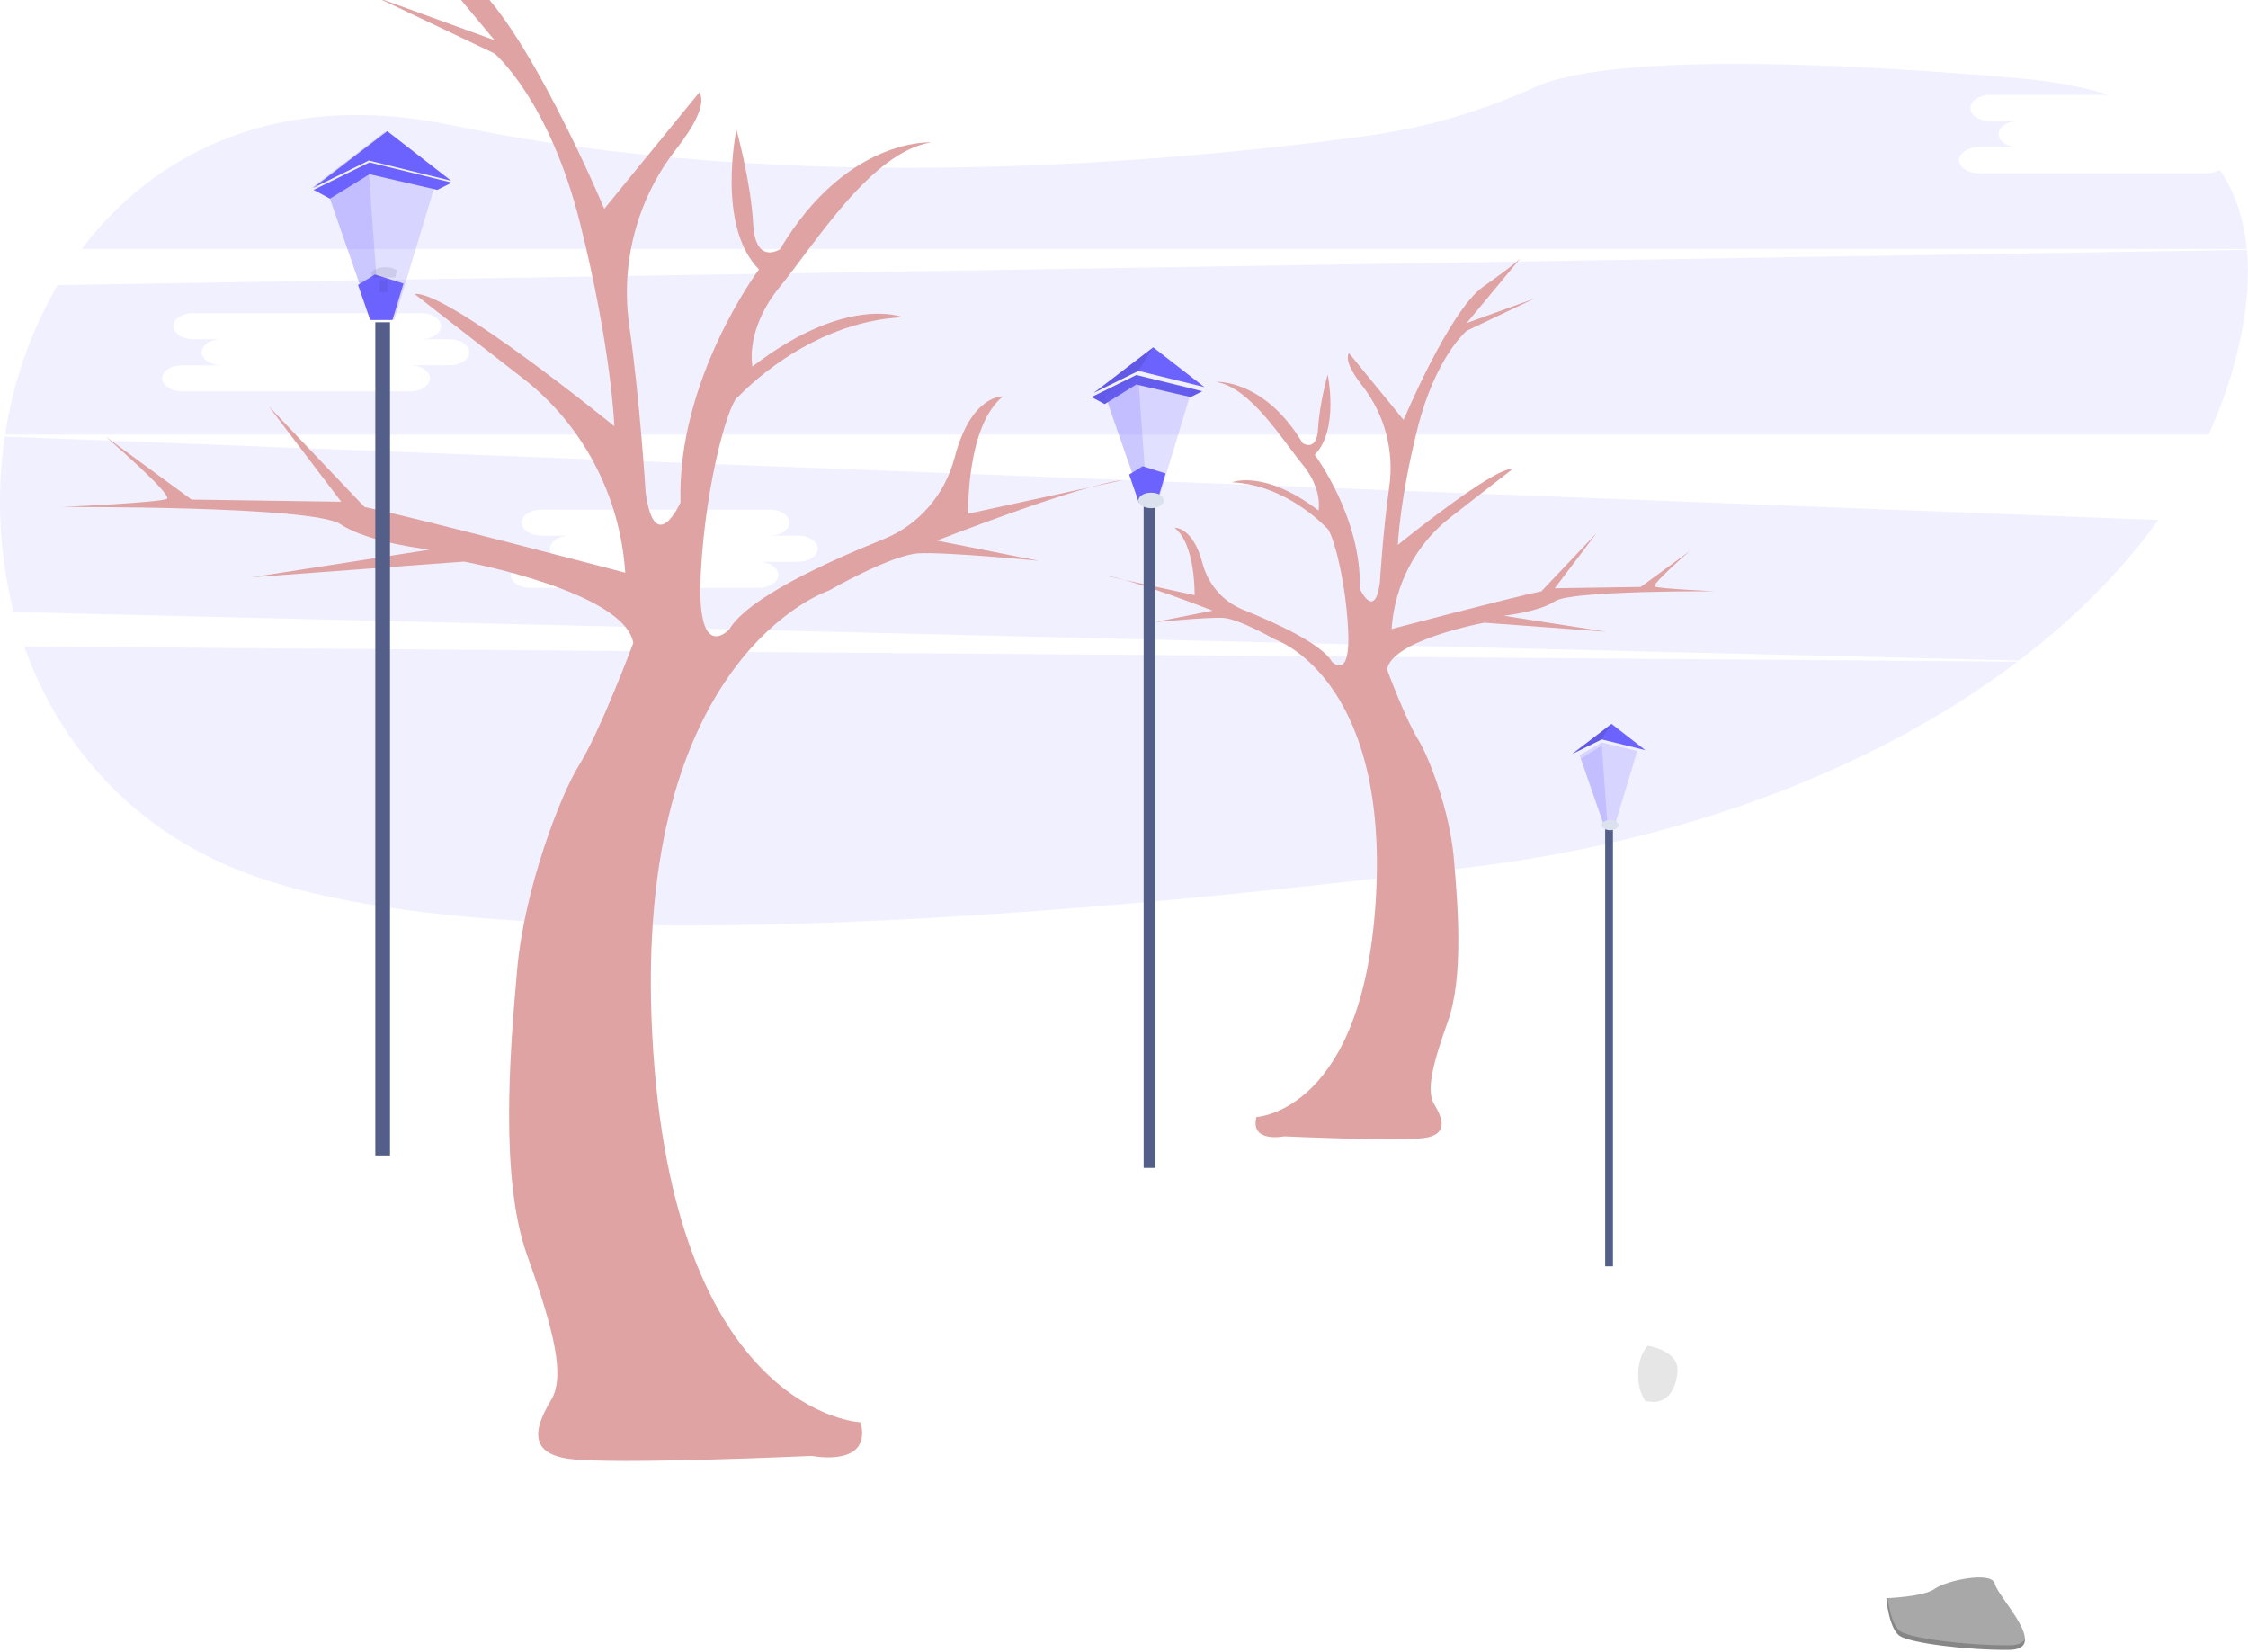
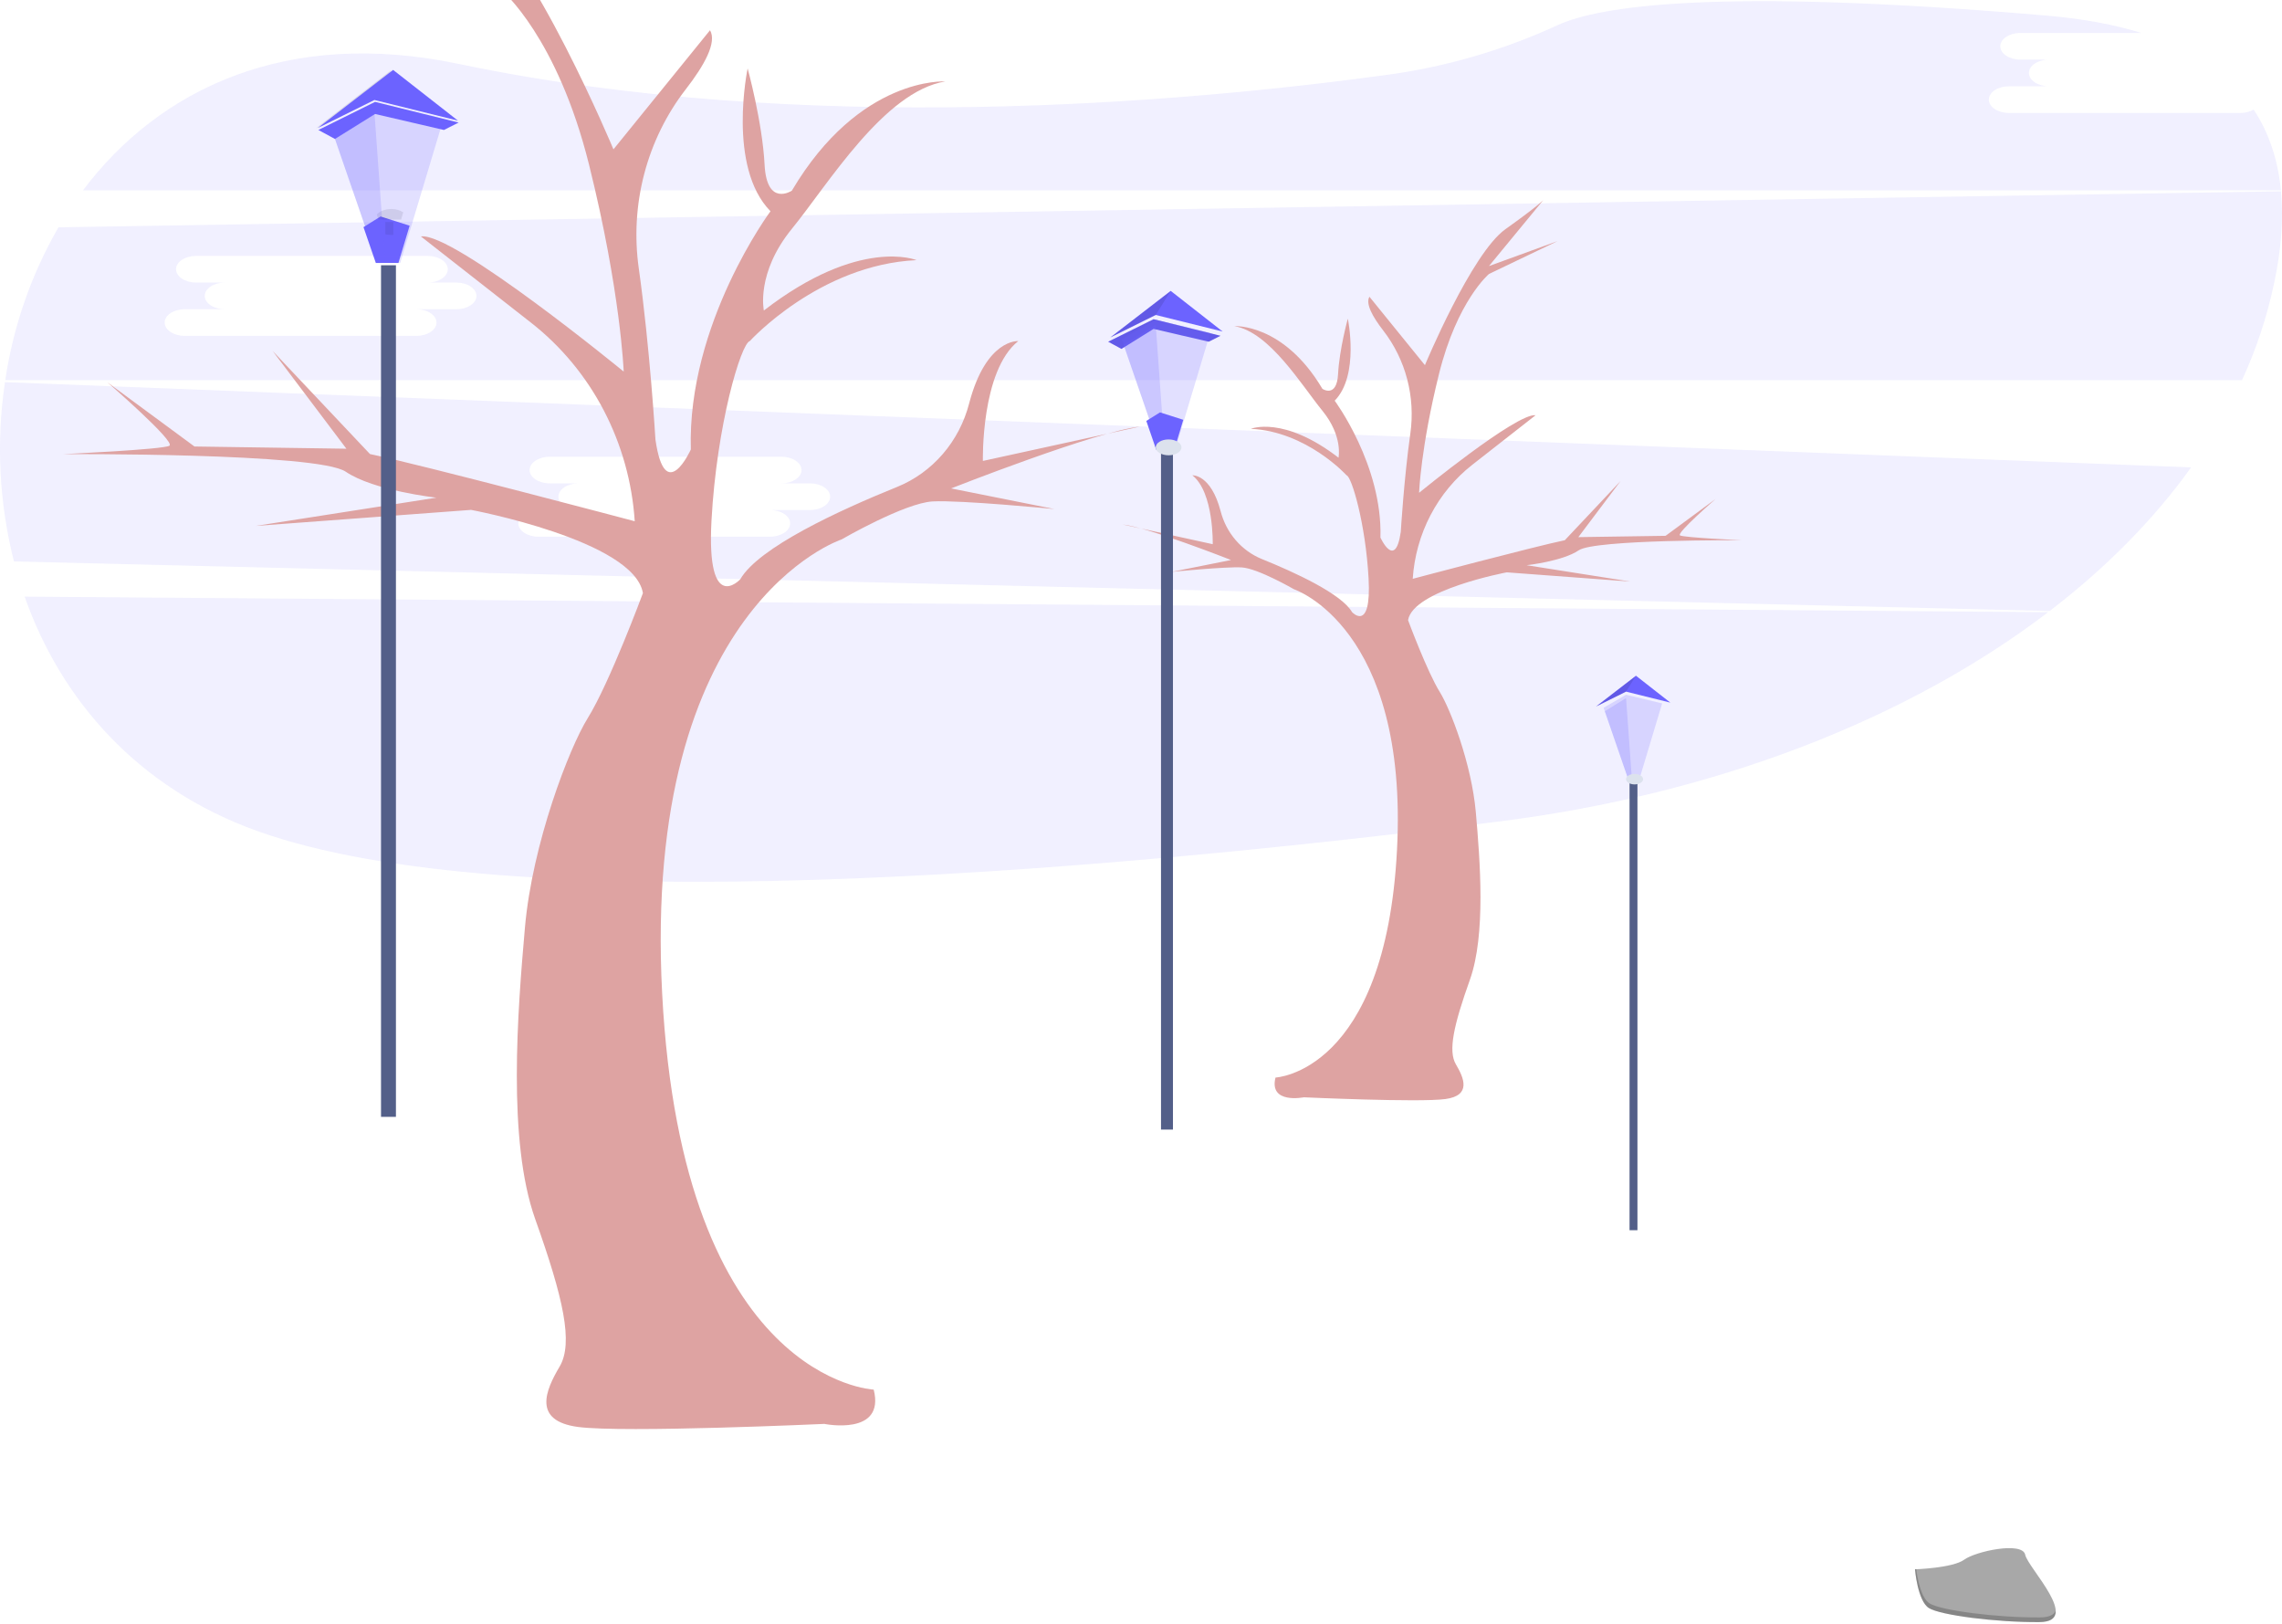
- <svg xmlns="http://www.w3.org/2000/svg" width="867" height="637" viewBox="0 0 867 637" fill="none">
+ <svg xmlns="http://www.w3.org/2000/svg" width="627" height="446" viewBox="0 0 627 446" fill="none">
  <g id="backG">
-     <path id="Vector" d="M426.046 155.835L421 153.119L438.25 144.626L463.685 150.88L459.209 153.119L438.25 148.282L426.046 155.835Z" fill="#6C63FF" />
-     <path id="Vector_2" opacity="0.1" d="M426.046 155.835L421 153.119L438.25 144.626L463.685 150.88L459.209 153.119L438.25 148.282L426.046 155.835Z" fill="black" />
-     <path id="Vector_3" d="M449.533 182.577L446.793 191.648L446.125 193.836H439.245L438.731 192.352L435.486 183.005L440.696 179.786L449.533 182.577Z" fill="#6C63FF" />
-     <path id="Vector_4" opacity="0.1" d="M446.793 191.648L446.133 193.836H439.244L438.731 192.352C439.311 191.769 440.005 191.318 440.766 191.029C441.527 190.74 442.34 190.619 443.149 190.676C444.43 190.63 445.696 190.968 446.793 191.648Z" fill="black" />
-     <path id="Vector_5" opacity="0.1" d="M443.793 194.582V198.48C443.581 198.48 443.37 198.48 443.149 198.48C442.54 198.483 441.932 198.41 441.34 198.262V194.582H443.793Z" fill="black" />
-     <path id="Vector_6" opacity="0.1" d="M9.367 249.309C23.087 288.048 52.126 321.581 98.022 337.836C193.403 371.595 408.506 354.183 569.039 334.198C652.085 323.861 725.063 295.341 778.085 255.177L9.367 249.309Z" fill="#6C63FF" />
-     <path id="Vector_7" d="M127.253 76.618L120.951 73.231L142.489 62.627L174.242 70.431L168.649 73.231L142.489 67.195L127.253 76.618Z" fill="#6C63FF" />
-     <path id="Vector_8" d="M155.625 109.343L152.193 120.668L151.369 123.401H142.777L142.133 121.549L138.09 109.887L144.587 105.864L155.625 109.343Z" fill="#6C63FF" />
-     <path id="Vector_9" opacity="0.1" d="M148.647 50.627L141.538 61.969L120 72.574L148.647 50.627Z" fill="black" />
-     <path id="Vector_10" opacity="0.1" d="M153.201 104.295L152.386 107.028H143.777L143.141 105.175C144.111 103.917 146.206 103.045 148.652 103.045C150.254 103.002 151.834 103.436 153.201 104.295Z" fill="black" />
-     <path id="Vector_11" opacity="0.1" d="M149.451 107.958V112.82C149.19 112.82 148.921 112.862 148.636 112.862C147.875 112.864 147.117 112.771 146.378 112.586V107.958H149.451Z" fill="black" />
-     <path id="Vector_12" opacity="0.1" d="M851.226 66.806H763.182C759 66.806 755.568 64.542 755.568 61.776C755.568 59.009 759 56.746 763.182 56.746H778.411C774.22 56.746 770.797 54.482 770.797 51.716C770.797 48.95 774.22 46.686 778.411 46.686H767.536C763.345 46.686 759.922 44.423 759.922 41.656C759.922 38.89 763.345 36.626 767.536 36.626H813.498C803.299 33.482 791.405 31.253 777.628 30.087C652.248 19.424 607.484 26.491 591.693 33.709C571.207 43.076 549.518 49.366 527.291 52.387C449.911 62.933 305.267 75.633 174.163 48.287C109.003 34.715 60.571 57.651 31.541 95.988H866.527C865.435 84.838 862.174 74.552 856.182 65.548C854.659 66.388 852.954 66.82 851.226 66.806Z" fill="#6C63FF" />
-     <path id="Vector_13" opacity="0.1" d="M1.892 168.377C-1.491 190.928 -0.328 213.953 5.307 236.022L778.68 254.725C800.088 238.427 818.226 220.219 832.411 200.544L1.892 168.377ZM307.769 216.631H292.574C296.756 216.631 300.18 218.903 300.18 221.661C300.18 224.419 296.756 226.691 292.574 226.691H204.53C200.34 226.691 196.916 224.427 196.916 221.661C196.916 218.895 200.34 216.631 204.53 216.631H219.75C215.568 216.631 212.136 214.368 212.136 211.601C212.136 208.835 215.568 206.571 219.75 206.571H208.81C204.628 206.571 201.196 204.299 201.196 201.541C201.196 198.783 204.628 196.511 208.81 196.511H296.894C301.085 196.511 304.509 198.775 304.509 201.541C304.509 204.308 301.085 206.571 296.894 206.571H307.769C311.96 206.571 315.384 208.835 315.384 211.601C315.384 214.368 311.96 216.631 307.769 216.631Z" fill="#6C63FF" />
-     <path id="Vector_14" opacity="0.1" d="M866.56 96.365L22.223 109.946C11.925 127.643 5.06 147.223 2.006 167.606H851.764C857.2 155.879 861.303 143.547 863.992 130.854C866.56 118.832 867.571 107.196 866.56 96.365ZM173.438 140.863H158.21C162.4 140.863 165.824 143.135 165.824 145.893C165.824 148.651 162.4 150.923 158.21 150.923H70.166C65.976 150.923 62.552 148.66 62.552 145.893C62.552 143.127 65.976 140.863 70.166 140.863H85.394C81.204 140.863 77.78 138.6 77.78 135.833C77.78 133.067 81.204 130.804 85.394 130.804H74.479C70.288 130.804 66.865 128.532 66.865 125.774C66.865 123.016 70.288 120.744 74.479 120.744H162.522C166.704 120.744 170.128 123.007 170.128 125.774C170.128 128.54 166.704 130.804 162.522 130.804H173.397C177.579 130.804 181.003 133.067 181.003 135.833C181.003 138.6 177.628 140.863 173.438 140.863Z" fill="#6C63FF" />
-     <path id="Vector_15" d="M331.924 548.507C331.924 548.507 259.207 545.363 251.552 398.95C243.897 252.536 319.68 227.739 319.68 227.739C319.68 227.739 343.688 213.949 354.335 213.378C364.981 212.808 400.566 216.254 400.566 216.254L361.337 208.474C361.337 208.474 416.536 186.871 433.077 185.144L373.403 198.104C373.403 198.104 372.587 164.11 386.854 152.877C386.854 152.877 374.625 151.938 368.177 176.425C366.342 183.491 362.921 190.015 358.189 195.475C353.458 200.934 347.547 205.177 340.933 207.862C318.799 216.74 288.196 230.757 281.226 242.762C281.226 242.762 268.337 256.594 270.302 220.58C272.267 184.565 281.503 153.732 284.87 152.868C284.87 152.868 311.202 124.063 348.188 122.337C348.188 122.337 326.617 113.4 290.193 141.35C290.193 141.35 287.112 127.232 300.84 110.516C314.568 93.8 335.894 58.657 359.112 54.919C359.112 54.919 326.617 52.898 300.84 96.114C300.84 96.114 291.31 102.451 290.471 86.322C289.631 70.193 284.03 50.014 284.03 50.014C284.03 50.014 276.18 87.186 292.712 103.893C292.712 103.893 261.049 146.246 262.452 193.787C262.452 193.787 252.669 215.39 249.009 190.04C249.009 190.04 246.897 155.123 242.683 125.489C240.978 113.552 241.687 101.382 244.764 89.74C247.842 78.098 253.222 67.234 260.568 57.828C267.571 48.866 272.446 40.164 269.74 35.595L233.055 80.538C233.055 80.538 202.199 7.092 179.788 -8.719C157.378 -24.529 154.574 -28 154.574 -28L190.712 15.501L145.329 -0.981L190.712 20.623C190.712 20.623 211.729 38.227 223.778 86.314C235.827 134.4 236.943 164.387 236.943 164.387C236.943 164.387 172.223 111.665 159.897 113.392L201.775 145.969C213.167 154.826 222.577 166.096 229.369 179.015C236.16 191.935 240.175 206.203 241.142 220.856C241.142 220.856 160.174 199.538 140.56 195.505L103.582 156.607L131.601 193.493L73.884 192.655L40.827 168.453C40.827 168.453 66.913 190.928 64.354 192.37C61.794 193.812 23.731 195.539 23.731 195.539C23.731 195.539 120.669 194.96 131.34 202.162C142.011 209.363 165.799 211.962 165.799 211.962L97.158 222.617L178.973 216.572C178.973 216.572 240.889 228.091 244.248 247.976C244.248 247.976 231.636 281.811 223.24 295.224C216.261 306.374 202.223 342.472 199.427 374.169C196.631 405.866 192.702 454.547 203.348 484.224C213.995 513.901 217.916 530.902 212.593 539.83C207.27 548.758 202.223 560.285 219.596 562.59C236.968 564.896 313.174 561.442 313.174 561.442C313.174 561.442 336.416 566.137 331.924 548.507Z" fill="#DEA3A2" />
-     <path id="Vector_16" d="M150.416 124.273H144.75V445.586H150.416V124.273Z" fill="#535F89" />
-     <path id="Vector_17" d="M120.702 72.515L142.24 61.91L173.992 69.715L149.348 50.568L120.702 72.515Z" fill="#6C63FF" />
-     <path id="Vector_18" opacity="0.2" d="M126.147 73.404L143.479 123.334H152.071L168.115 70.31L142.24 64.124L126.147 73.404Z" fill="#6C63FF" />
-     <path id="Vector_19" opacity="0.2" d="M142.24 66.479L146.34 123.334H143.479L127.003 75.902L142.24 66.479Z" fill="#6C63FF" />
-     <path id="Vector_20" d="M727.517 616.302C727.517 616.302 741.881 615.841 746.21 612.672C750.538 609.503 768.31 605.714 769.386 610.802C770.462 615.891 790.973 636.086 774.75 636.22C758.528 636.354 737.071 633.63 732.791 630.922C728.511 628.214 727.517 616.302 727.517 616.302Z" fill="#A8A8A8" />
-     <path id="Vector_21" opacity="0.2" d="M775.044 634.452C758.821 634.586 737.356 631.853 733.036 629.153C729.775 627.091 728.438 619.689 727.998 616.277H727.517C727.517 616.277 728.43 628.214 732.791 630.922C737.153 633.63 758.577 636.363 774.791 636.22C779.479 636.22 781.093 634.477 781.003 631.937C780.31 633.437 778.525 634.426 775.044 634.452Z" fill="black" />
-     <path id="Vector_22" d="M484.574 430.756C484.574 430.756 526.337 428.945 530.731 344.861C535.125 260.777 491.601 246.526 491.601 246.526C491.601 246.526 477.816 238.604 471.702 238.277C465.587 237.95 445.15 239.953 445.15 239.953L467.674 235.485C467.674 235.485 435.979 223.078 426.481 222.072L460.721 229.516C460.721 229.516 461.202 209.992 452.992 203.528C452.992 203.528 459.987 202.992 463.721 217.05C464.771 221.11 466.734 224.858 469.452 227.995C472.169 231.131 475.564 233.568 479.365 235.108C492.082 240.213 509.658 248.261 513.661 255.152C513.661 255.152 521.063 263.099 519.93 242.41C518.797 221.72 513.498 204.014 511.566 203.52C511.566 203.52 496.443 186.98 475.199 185.982C475.199 185.982 487.59 180.86 508.509 196.88C508.509 196.88 510.278 188.774 502.394 179.175C494.511 169.576 482.283 149.389 468.922 147.243C468.922 147.243 487.59 146.078 502.394 170.901C502.394 170.901 507.865 174.539 508.346 165.275C508.827 156.012 512.047 144.426 512.047 144.426C512.047 144.426 516.555 165.77 507.057 175.369C507.057 175.369 525.245 199.68 524.438 227.001C524.438 227.001 530.071 239.408 532.166 224.847C532.166 224.847 533.373 204.794 535.794 187.784C536.771 180.928 536.364 173.938 534.596 167.251C532.829 160.564 529.74 154.324 525.522 148.92C521.503 143.781 518.699 138.776 520.256 136.152L541.337 161.964C541.337 161.964 559.036 119.771 571.908 110.667C584.78 101.563 586.394 99.585 586.394 99.585L565.672 124.575L591.759 115.144L565.672 127.559C565.672 127.559 553.606 137.619 546.685 165.284C539.764 192.949 539.12 210.126 539.12 210.126C539.12 210.126 576.269 179.904 583.378 180.86L559.321 199.563C552.778 204.651 547.373 211.124 543.472 218.545C539.571 225.966 537.264 234.161 536.707 242.577C536.707 242.577 583.174 230.329 594.481 228.016L615.677 205.674L599.625 226.85L632.772 226.356L651.767 212.456C651.767 212.456 636.799 225.367 638.226 226.196C639.653 227.026 661.566 228.016 661.566 228.016C661.566 228.016 605.886 227.689 599.772 231.822C593.658 235.955 579.979 237.447 579.979 237.447L619.419 243.617L572.43 240.138C572.43 240.138 536.87 246.761 534.93 258.178C534.93 258.178 542.177 277.611 547.003 285.315C551.006 291.711 559.068 312.452 560.674 330.652C562.28 348.852 564.538 376.818 558.424 393.861C552.31 410.904 550.06 420.688 553.117 425.801C556.174 430.915 559.068 437.538 549.09 438.871C539.112 440.204 495.343 438.208 495.343 438.208C495.343 438.208 481.99 440.883 484.574 430.756Z" fill="#DEA3A2" />
-     <path id="Vector_23" opacity="0.1" d="M646.949 529.183C645.571 542.647 636.269 540.518 636.269 540.518L634.533 540.358C632.668 537.341 631.715 533.822 631.794 530.248C631.794 525.562 633.245 521.42 635.471 518.931C641.927 520.306 647.56 523.206 646.949 529.183Z" fill="black" />
-     <path id="Vector_24" d="M445.615 192.982H441.074V450.389H445.615V192.982Z" fill="#535F89" />
-     <path id="Vector_25" d="M421.81 151.519L439.06 143.026L464.495 149.28L444.759 133.939L421.81 151.519Z" fill="#6C63FF" />
-     <path id="Vector_26" opacity="0.2" d="M426.172 152.231L440.055 192.236H446.935L459.791 149.75L439.06 144.795L426.172 152.231Z" fill="#6C63FF" />
-     <path id="Vector_27" opacity="0.2" d="M439.06 146.681L442.345 192.236H440.055L426.856 154.235L439.06 146.681Z" fill="#6C63FF" />
-     <path id="Vector_28" opacity="0.1" d="M444.759 133.939L439.06 143.026L421.81 151.519L444.759 133.939Z" fill="black" />
-     <path id="Vector_29" d="M443.951 195.975C446.657 195.975 448.851 194.635 448.851 192.982C448.851 191.329 446.657 189.989 443.951 189.989C441.246 189.989 439.052 191.329 439.052 192.982C439.052 194.635 441.246 195.975 443.951 195.975Z" fill="#DCE2ED" />
-     <path id="Vector_30" d="M622.076 318.177H619.076V488.357H622.076V318.177Z" fill="#535F89" />
-     <path id="Vector_31" d="M606.343 290.764L617.748 285.147L634.566 289.289L621.514 279.145L606.343 290.764Z" fill="#6C63FF" />
-     <path id="Vector_32" opacity="0.2" d="M609.221 291.234L618.4 317.683H622.957L631.452 289.599L617.748 286.321L609.221 291.234Z" fill="#6C63FF" />
-     <path id="Vector_33" opacity="0.2" d="M617.748 287.57L619.924 317.683H618.4L609.677 292.558L617.748 287.57Z" fill="#6C63FF" />
-     <path id="Vector_34" opacity="0.1" d="M621.514 279.145L617.748 285.147L606.343 290.764L621.514 279.145Z" fill="black" />
-     <path id="Vector_35" d="M620.984 320.156C622.771 320.156 624.221 319.27 624.221 318.177C624.221 317.085 622.771 316.199 620.984 316.199C619.197 316.199 617.748 317.085 617.748 318.177C617.748 319.27 619.197 320.156 620.984 320.156Z" fill="#DCE2ED" />
+     <path id="Vector" d="M308.128 95.859L304.479 93.881L316.955 87.697L335.35 92.251L332.113 93.881L316.955 90.359L308.128 95.859Z" fill="#6C63FF" />
+     <path id="Vector_2" opacity="0.1" d="M308.128 95.859L304.479 93.881L316.955 87.697L335.35 92.251L332.113 93.881L316.955 90.359L308.128 95.859Z" fill="black" />
+     <path id="Vector_3" d="M325.114 115.331L323.133 121.936L322.65 123.529H317.674L317.302 122.449L314.956 115.642L318.723 113.298L325.114 115.331Z" fill="#6C63FF" />
+     <path id="Vector_4" opacity="0.1" d="M323.133 121.936L322.656 123.529H317.674L317.302 122.449C317.722 122.024 318.223 121.695 318.774 121.485C319.325 121.274 319.912 121.187 320.498 121.228C321.424 121.194 322.34 121.44 323.133 121.936V121.936Z" fill="black" />
+     <path id="Vector_5" opacity="0.1" d="M320.964 124.072V126.911C320.81 126.911 320.657 126.911 320.498 126.911C320.057 126.913 319.618 126.86 319.189 126.752V124.072H320.964Z" fill="black" />
+     <path id="Vector_6" opacity="0.1" d="M6.775 163.922C16.697 192.129 37.699 216.546 70.892 228.382C139.874 252.964 295.443 240.285 411.544 225.733C471.606 218.206 524.386 197.44 562.732 168.195L6.775 163.922Z" fill="#6C63FF" />
+     <path id="Vector_7" d="M92.033 38.177L87.475 35.711L103.052 27.989L126.016 33.672L121.972 35.711L103.052 31.316L92.033 38.177Z" fill="#6C63FF" />
+     <path id="Vector_8" d="M112.552 62.005L110.07 70.252L109.475 72.242H103.26L102.795 70.893L99.87 62.402L104.569 59.472L112.552 62.005Z" fill="#6C63FF" />
+     <path id="Vector_9" opacity="0.1" d="M107.505 19.252L102.364 27.511L86.787 35.232L107.505 19.252Z" fill="black" />
+     <path id="Vector_10" opacity="0.1" d="M110.799 58.33L110.21 60.32H103.984L103.524 58.971C104.225 58.055 105.741 57.42 107.509 57.42C108.668 57.389 109.81 57.704 110.799 58.33V58.33Z" fill="black" />
+     <path id="Vector_11" opacity="0.1" d="M108.087 60.998V64.538C107.898 64.538 107.704 64.569 107.498 64.569C106.947 64.57 106.399 64.502 105.864 64.367V60.998H108.087Z" fill="black" />
+     <path id="Vector_12" opacity="0.1" d="M615.63 31.032H551.955C548.93 31.032 546.448 29.384 546.448 27.37C546.448 25.355 548.93 23.707 551.955 23.707H562.968C559.938 23.707 557.461 22.059 557.461 20.045C557.461 18.03 559.938 16.382 562.968 16.382H555.103C552.073 16.382 549.596 14.734 549.596 12.72C549.596 10.705 552.073 9.057 555.103 9.057H588.344C580.968 6.768 572.366 5.144 562.402 4.296C471.724 -3.469 439.349 1.677 427.929 6.933C413.113 13.753 397.426 18.334 381.351 20.533C325.388 28.212 220.777 37.46 125.96 17.548C78.834 7.665 43.807 24.367 22.811 52.281H626.697C625.907 44.163 623.548 36.673 619.215 30.117C618.113 30.728 616.88 31.043 615.63 31.032V31.032Z" fill="#6C63FF" />
+     <path id="Vector_13" opacity="0.1" d="M1.368 104.991C-1.078 121.412 -0.237 138.177 3.838 154.246L563.163 167.865C578.645 155.998 591.764 142.74 602.023 128.413L1.368 104.991ZM222.587 140.127H211.597C214.622 140.127 217.098 141.782 217.098 143.79C217.098 145.798 214.622 147.452 211.597 147.452H147.922C144.892 147.452 142.415 145.804 142.415 143.79C142.415 141.775 144.892 140.127 147.922 140.127H158.93C155.905 140.127 153.423 138.479 153.423 136.465C153.423 134.45 155.905 132.802 158.93 132.802H151.017C147.993 132.802 145.511 131.148 145.511 129.14C145.511 127.131 147.993 125.477 151.017 125.477H214.722C217.753 125.477 220.229 127.125 220.229 129.14C220.229 131.154 217.753 132.802 214.722 132.802H222.587C225.618 132.802 228.094 134.45 228.094 136.465C228.094 138.479 225.618 140.127 222.587 140.127Z" fill="#6C63FF" />
+     <path id="Vector_14" opacity="0.1" d="M626.72 52.556L16.073 62.445C8.625 75.331 3.659 89.588 1.451 104.43H616.019C619.951 95.891 622.919 86.912 624.863 77.669C626.72 68.915 627.452 60.443 626.72 52.556ZM125.435 84.957H114.422C117.452 84.957 119.928 86.612 119.928 88.62C119.928 90.628 117.452 92.282 114.422 92.282H50.746C47.716 92.282 45.239 90.634 45.239 88.62C45.239 86.606 47.716 84.957 50.746 84.957H61.76C58.729 84.957 56.253 83.309 56.253 81.295C56.253 79.28 58.729 77.632 61.76 77.632H53.865C50.835 77.632 48.358 75.978 48.358 73.97C48.358 71.962 50.835 70.307 53.865 70.307H117.541C120.565 70.307 123.041 71.955 123.041 73.97C123.041 75.984 120.565 77.632 117.541 77.632H125.406C128.43 77.632 130.906 79.28 130.906 81.295C130.906 83.309 128.466 84.957 125.435 84.957Z" fill="#6C63FF" />
+     <path id="Vector_15" d="M240.057 381.781C240.057 381.781 187.466 379.492 181.929 272.882C176.393 166.272 231.201 148.215 231.201 148.215C231.201 148.215 248.565 138.174 256.265 137.759C263.965 137.344 289.7 139.853 289.7 139.853L261.329 134.188C261.329 134.188 301.25 118.457 313.213 117.2L270.055 126.637C270.055 126.637 269.466 101.884 279.783 93.705C279.783 93.705 270.939 93.021 266.276 110.851C264.948 115.996 262.474 120.747 259.052 124.722C255.63 128.698 251.356 131.787 246.572 133.742C230.565 140.207 208.431 150.413 203.39 159.154C203.39 159.154 194.069 169.226 195.49 143.002C196.911 116.779 203.591 94.327 206.026 93.699C206.026 93.699 225.07 72.725 251.819 71.467C251.819 71.467 236.219 64.96 209.876 85.311C209.876 85.311 207.647 75.032 217.576 62.86C227.505 50.688 242.928 25.099 259.72 22.377C259.72 22.377 236.219 20.906 217.576 52.373C217.576 52.373 210.684 56.988 210.076 45.243C209.469 33.499 205.419 18.806 205.419 18.806C205.419 18.806 199.741 45.872 211.698 58.038C211.698 58.038 188.798 88.876 189.812 123.493C189.812 123.493 182.737 139.224 180.09 120.765C180.09 120.765 178.563 95.341 175.515 73.762C174.282 65.071 174.795 56.209 177.02 47.732C179.246 39.255 183.137 31.344 188.45 24.495C193.515 17.97 197.041 11.633 195.083 8.307L168.552 41.031C168.552 41.031 146.236 -12.448 130.028 -23.96C113.82 -35.473 111.792 -38 111.792 -38L137.928 -6.325L105.106 -18.326L137.928 -2.596C137.928 -2.596 153.128 10.223 161.842 45.237C170.556 80.251 171.364 102.086 171.364 102.086C171.364 102.086 124.557 63.696 115.642 64.954L145.929 88.675C154.168 95.124 160.974 103.33 165.886 112.737C170.798 122.145 173.701 132.534 174.4 143.204V143.204C174.4 143.204 115.843 127.681 101.657 124.745L74.913 96.421L95.177 123.28L53.435 122.669L29.527 105.046C29.527 105.046 48.394 121.412 46.542 122.462C44.691 123.512 17.163 124.769 17.163 124.769C17.163 124.769 87.271 124.348 94.989 129.591C102.707 134.835 119.911 136.727 119.911 136.727L70.267 144.486L129.438 140.085C129.438 140.085 174.218 148.472 176.647 162.951C176.647 162.951 167.526 187.588 161.453 197.354C156.406 205.473 146.253 231.758 144.231 254.838C142.209 277.918 139.367 313.365 147.067 334.974C154.767 356.583 157.603 368.962 153.753 375.463C149.903 381.964 146.253 390.358 158.818 392.036C171.382 393.715 226.496 391.2 226.496 391.2C226.496 391.2 243.306 394.618 240.057 381.781Z" fill="#DEA3A2" />
+     <path id="Vector_16" d="M108.785 72.877H104.688V306.84H108.785V72.877Z" fill="#535F89" />
+     <path id="Vector_17" d="M87.295 35.19L102.872 27.468L125.836 33.151L108.013 19.209L87.295 35.19Z" fill="#6C63FF" />
+     <path id="Vector_18" opacity="0.2" d="M91.233 35.837L103.768 72.194H109.982L121.585 33.584L102.872 29.08L91.233 35.837Z" fill="#6C63FF" />
+     <path id="Vector_19" opacity="0.2" d="M102.872 30.794L105.837 72.193H103.768L91.852 37.656L102.872 30.794Z" fill="#6C63FF" />
+     <path id="Vector_20" d="M526.16 431.146C526.16 431.146 536.549 430.81 539.68 428.503C542.81 426.195 555.663 423.436 556.442 427.142C557.22 430.847 572.054 445.552 560.321 445.65C548.588 445.747 533.07 443.763 529.975 441.792C526.88 439.82 526.16 431.146 526.16 431.146Z" fill="#A8A8A8" />
+     <path id="Vector_21" opacity="0.2" d="M560.533 444.362C548.8 444.459 533.277 442.469 530.152 440.504C527.793 439.002 526.827 433.612 526.508 431.128H526.16C526.16 431.128 526.821 439.82 529.975 441.792C533.129 443.764 548.624 445.754 560.351 445.65C563.741 445.65 564.908 444.38 564.843 442.531C564.342 443.623 563.051 444.343 560.533 444.362Z" fill="black" />
+     <path id="Vector_22" d="M350.457 296.042C350.457 296.042 380.662 294.723 383.84 233.498C387.018 172.272 355.54 161.895 355.54 161.895C355.54 161.895 345.57 156.127 341.148 155.889C336.726 155.651 321.945 157.11 321.945 157.11L338.235 153.856C338.235 153.856 315.312 144.822 308.443 144.089L333.206 149.51C333.206 149.51 333.554 135.293 327.617 130.587C327.617 130.587 332.675 130.196 335.376 140.433C336.136 143.388 337.555 146.118 339.52 148.402C341.486 150.686 343.941 152.46 346.69 153.581C355.887 157.299 368.599 163.159 371.494 168.176C371.494 168.176 376.847 173.963 376.028 158.898C375.208 143.833 371.376 130.941 369.979 130.581C369.979 130.581 359.042 118.537 343.677 117.811C343.677 117.811 352.639 114.081 367.768 125.746C367.768 125.746 369.047 119.843 363.346 112.854C357.644 105.865 348.801 91.166 339.137 89.603C339.137 89.603 352.639 88.754 363.346 106.829C363.346 106.829 367.302 109.478 367.65 102.733C367.997 95.988 370.326 87.552 370.326 87.552C370.326 87.552 373.587 103.093 366.718 110.083C366.718 110.083 379.872 127.785 379.288 147.678C379.288 147.678 383.362 156.713 384.877 146.11C384.877 146.11 385.75 131.508 387.501 119.123C388.208 114.131 387.913 109.041 386.635 104.172C385.357 99.303 383.123 94.759 380.072 90.824C377.166 87.082 375.137 83.438 376.263 81.527L391.51 100.322C391.51 100.322 404.31 69.599 413.62 62.97C422.929 56.341 424.097 54.9 424.097 54.9L409.109 73.097L427.976 66.23L409.109 75.27C409.109 75.27 400.384 82.595 395.378 102.739C390.372 122.883 389.907 135.391 389.907 135.391C389.907 135.391 416.774 113.385 421.915 114.081L404.517 127.699C399.784 131.404 395.875 136.118 393.054 141.521C390.232 146.924 388.564 152.892 388.161 159.02V159.02C388.161 159.02 421.768 150.102 429.945 148.417L445.275 132.149L433.666 147.569L457.638 147.208L471.376 137.088C471.376 137.088 460.551 146.488 461.583 147.092C462.615 147.697 478.463 148.417 478.463 148.417C478.463 148.417 438.194 148.179 433.772 151.188C429.35 154.198 419.457 155.284 419.457 155.284L447.981 159.777L413.997 157.244C413.997 157.244 388.279 162.066 386.876 170.38C386.876 170.38 392.118 184.53 395.608 190.139C398.503 194.797 404.334 209.899 405.495 223.151C406.657 236.403 408.29 256.767 403.868 269.177C399.446 281.587 397.819 288.71 400.03 292.434C402.241 296.158 404.334 300.98 397.117 301.951C389.901 302.921 358.246 301.468 358.246 301.468C358.246 301.468 348.588 303.416 350.457 296.042Z" fill="#DEA3A2" />
+     <path id="Vector_23" d="M322.281 122.907H318.997V310.337H322.281V122.907Z" fill="#535F89" />
+     <path id="Vector_24" d="M305.065 92.716L317.541 86.532L335.936 91.086L321.662 79.915L305.065 92.716Z" fill="#6C63FF" />
+     <path id="Vector_25" opacity="0.2" d="M308.219 93.235L318.26 122.364H323.236L332.534 91.428L317.541 87.82L308.219 93.235Z" fill="#6C63FF" />
+     <path id="Vector_26" opacity="0.2" d="M317.54 89.194L319.917 122.364H318.26L308.714 94.694L317.54 89.194Z" fill="#6C63FF" />
+     <path id="Vector_27" opacity="0.1" d="M321.662 79.915L317.541 86.532L305.065 92.716L321.662 79.915Z" fill="black" />
+     <path id="Vector_28" d="M321.078 125.086C323.035 125.086 324.621 124.111 324.621 122.907C324.621 121.704 323.035 120.728 321.078 120.728C319.121 120.728 317.535 121.704 317.535 122.907C317.535 124.111 319.121 125.086 321.078 125.086Z" fill="#DCE2ED" />
+     <path id="Vector_29" d="M449.903 214.068H447.733V337.984H449.903V214.068Z" fill="#535F89" />
+     <path id="Vector_30" d="M438.524 194.107L446.772 190.017L458.935 193.033L449.496 185.646L438.524 194.107Z" fill="#6C63FF" />
+     <path id="Vector_31" opacity="0.2" d="M440.605 194.449L447.244 213.708H450.54L456.683 193.259L446.772 190.872L440.605 194.449Z" fill="#6C63FF" />
+     <path id="Vector_32" opacity="0.2" d="M446.772 191.781L448.346 213.708H447.244L440.935 195.413L446.772 191.781Z" fill="#6C63FF" />
+     <path id="Vector_33" opacity="0.1" d="M449.496 185.646L446.772 190.017L438.524 194.107L449.496 185.646Z" fill="black" />
+     <path id="Vector_34" d="M449.113 215.508C450.406 215.508 451.454 214.863 451.454 214.068C451.454 213.272 450.406 212.627 449.113 212.627C447.82 212.627 446.772 213.272 446.772 214.068C446.772 214.863 447.82 215.508 449.113 215.508Z" fill="#DCE2ED" />
  </g>
</svg>
